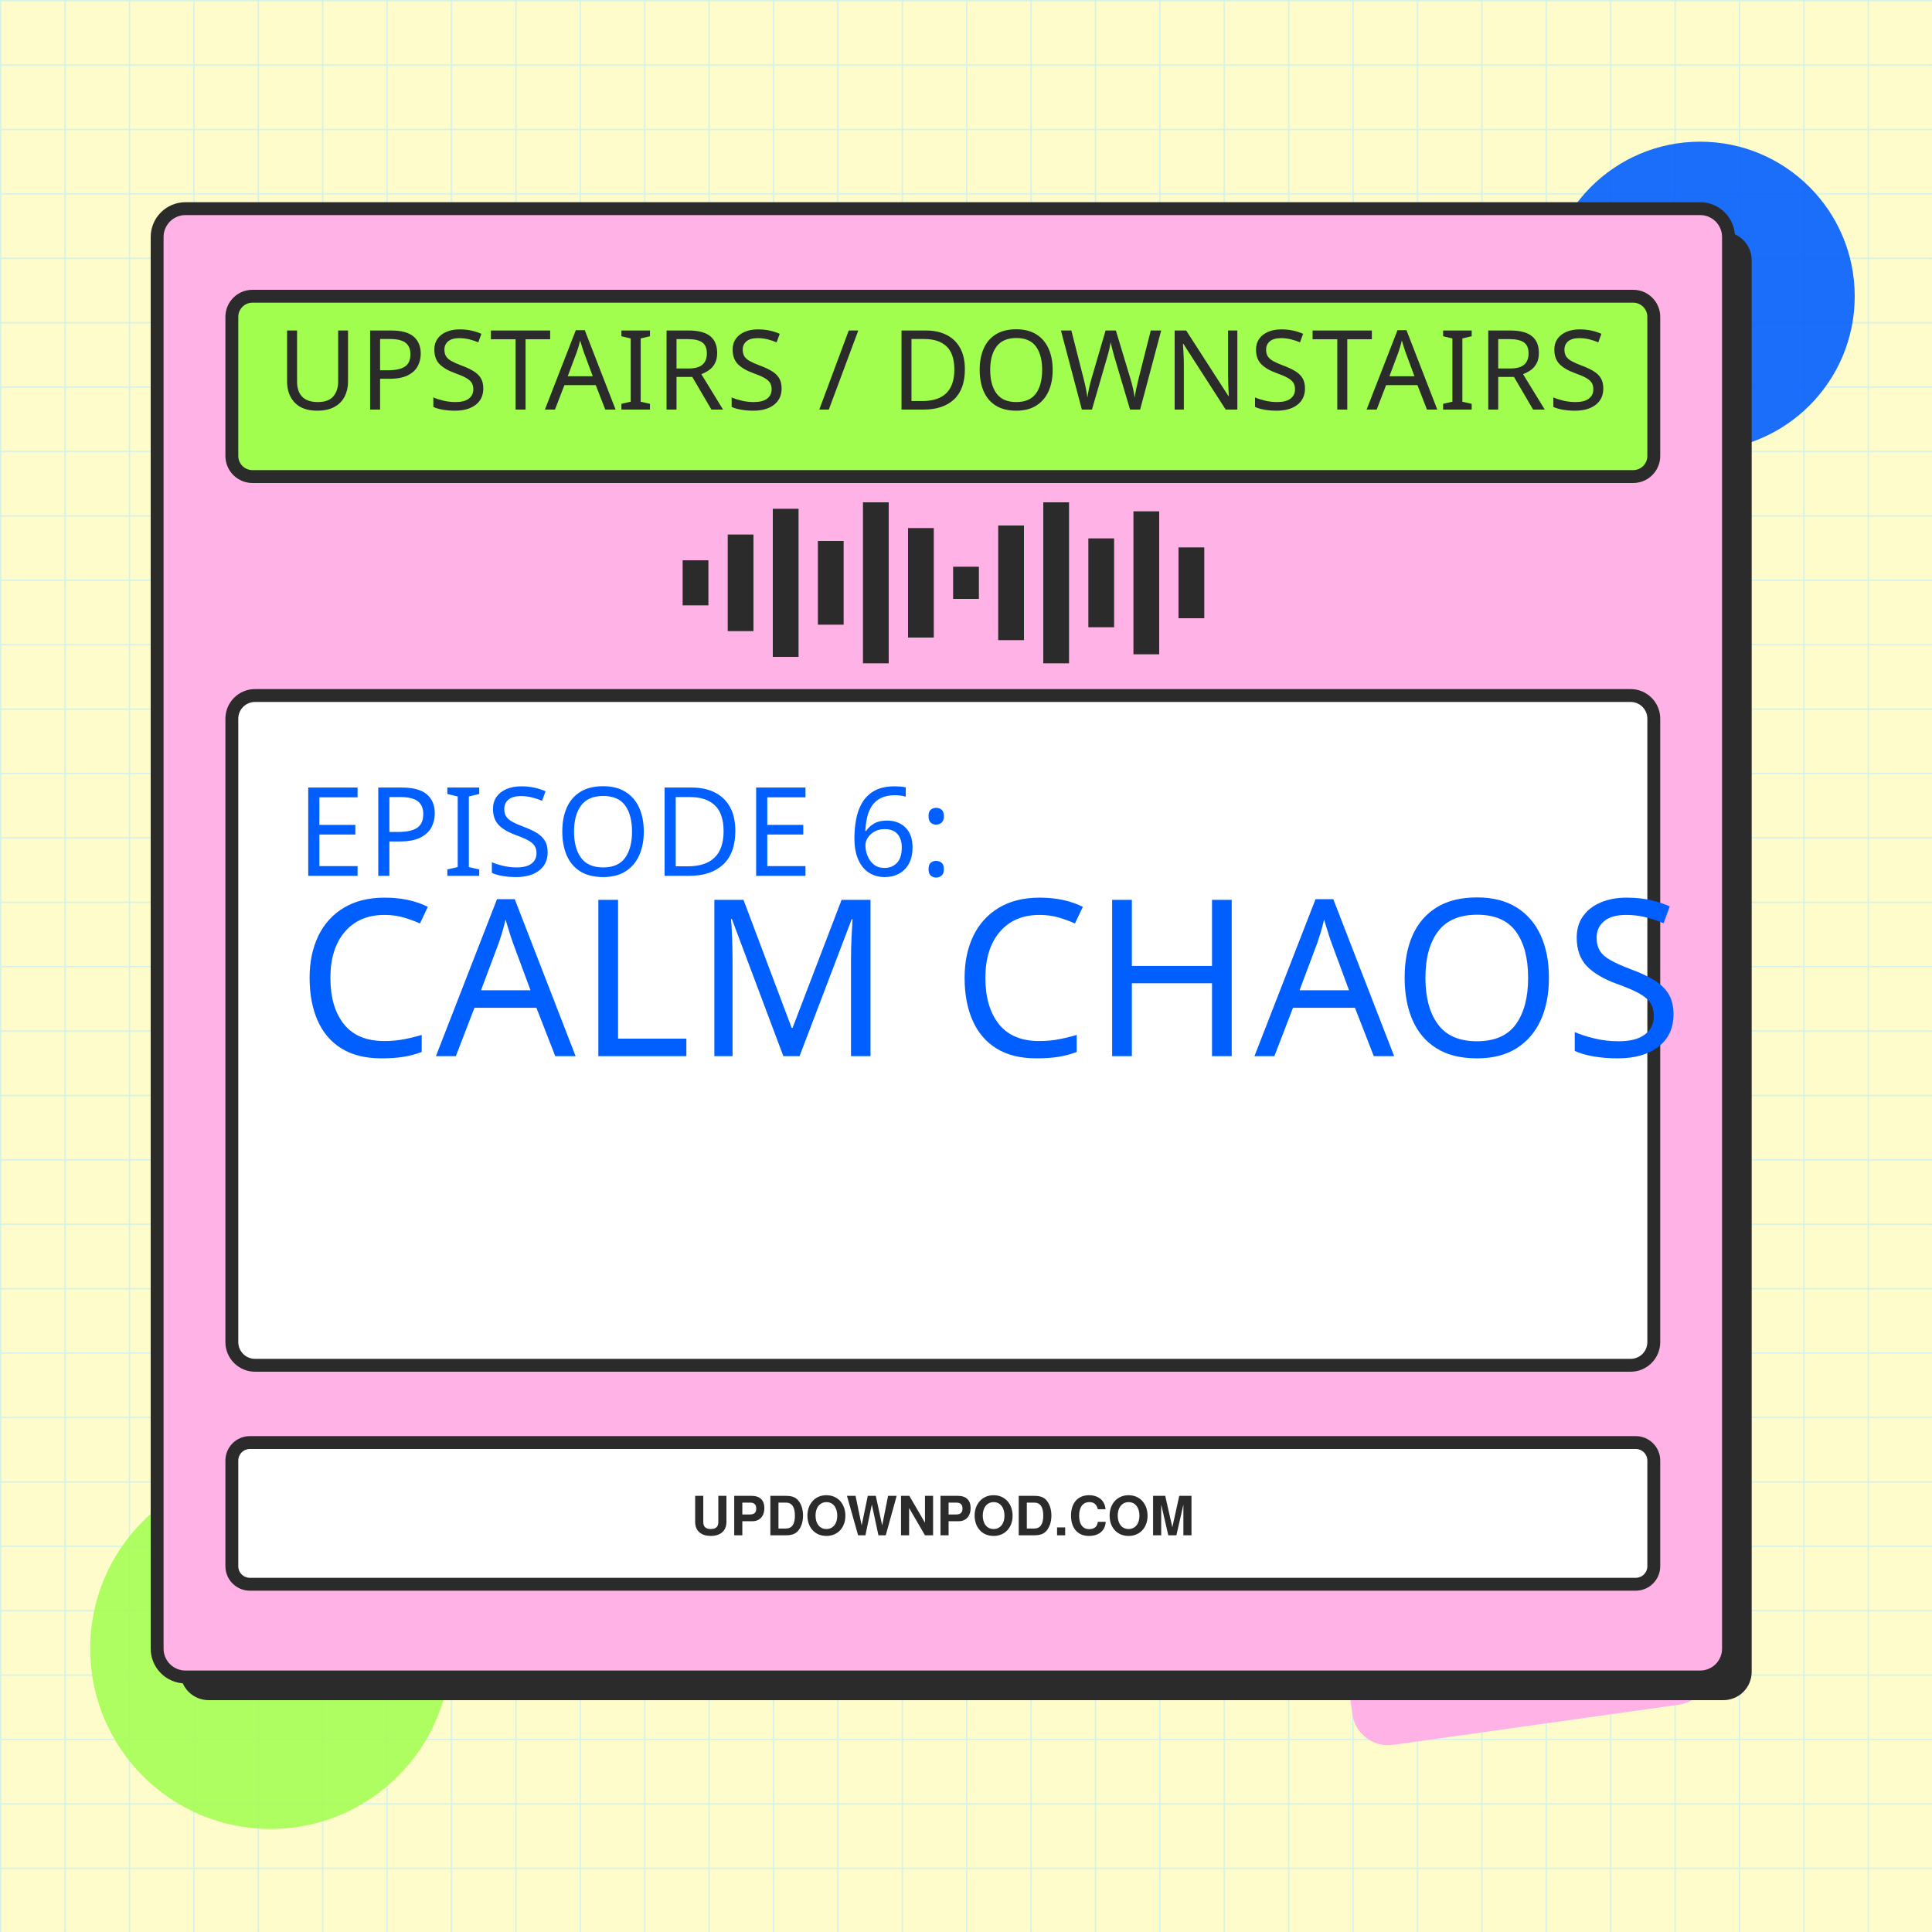
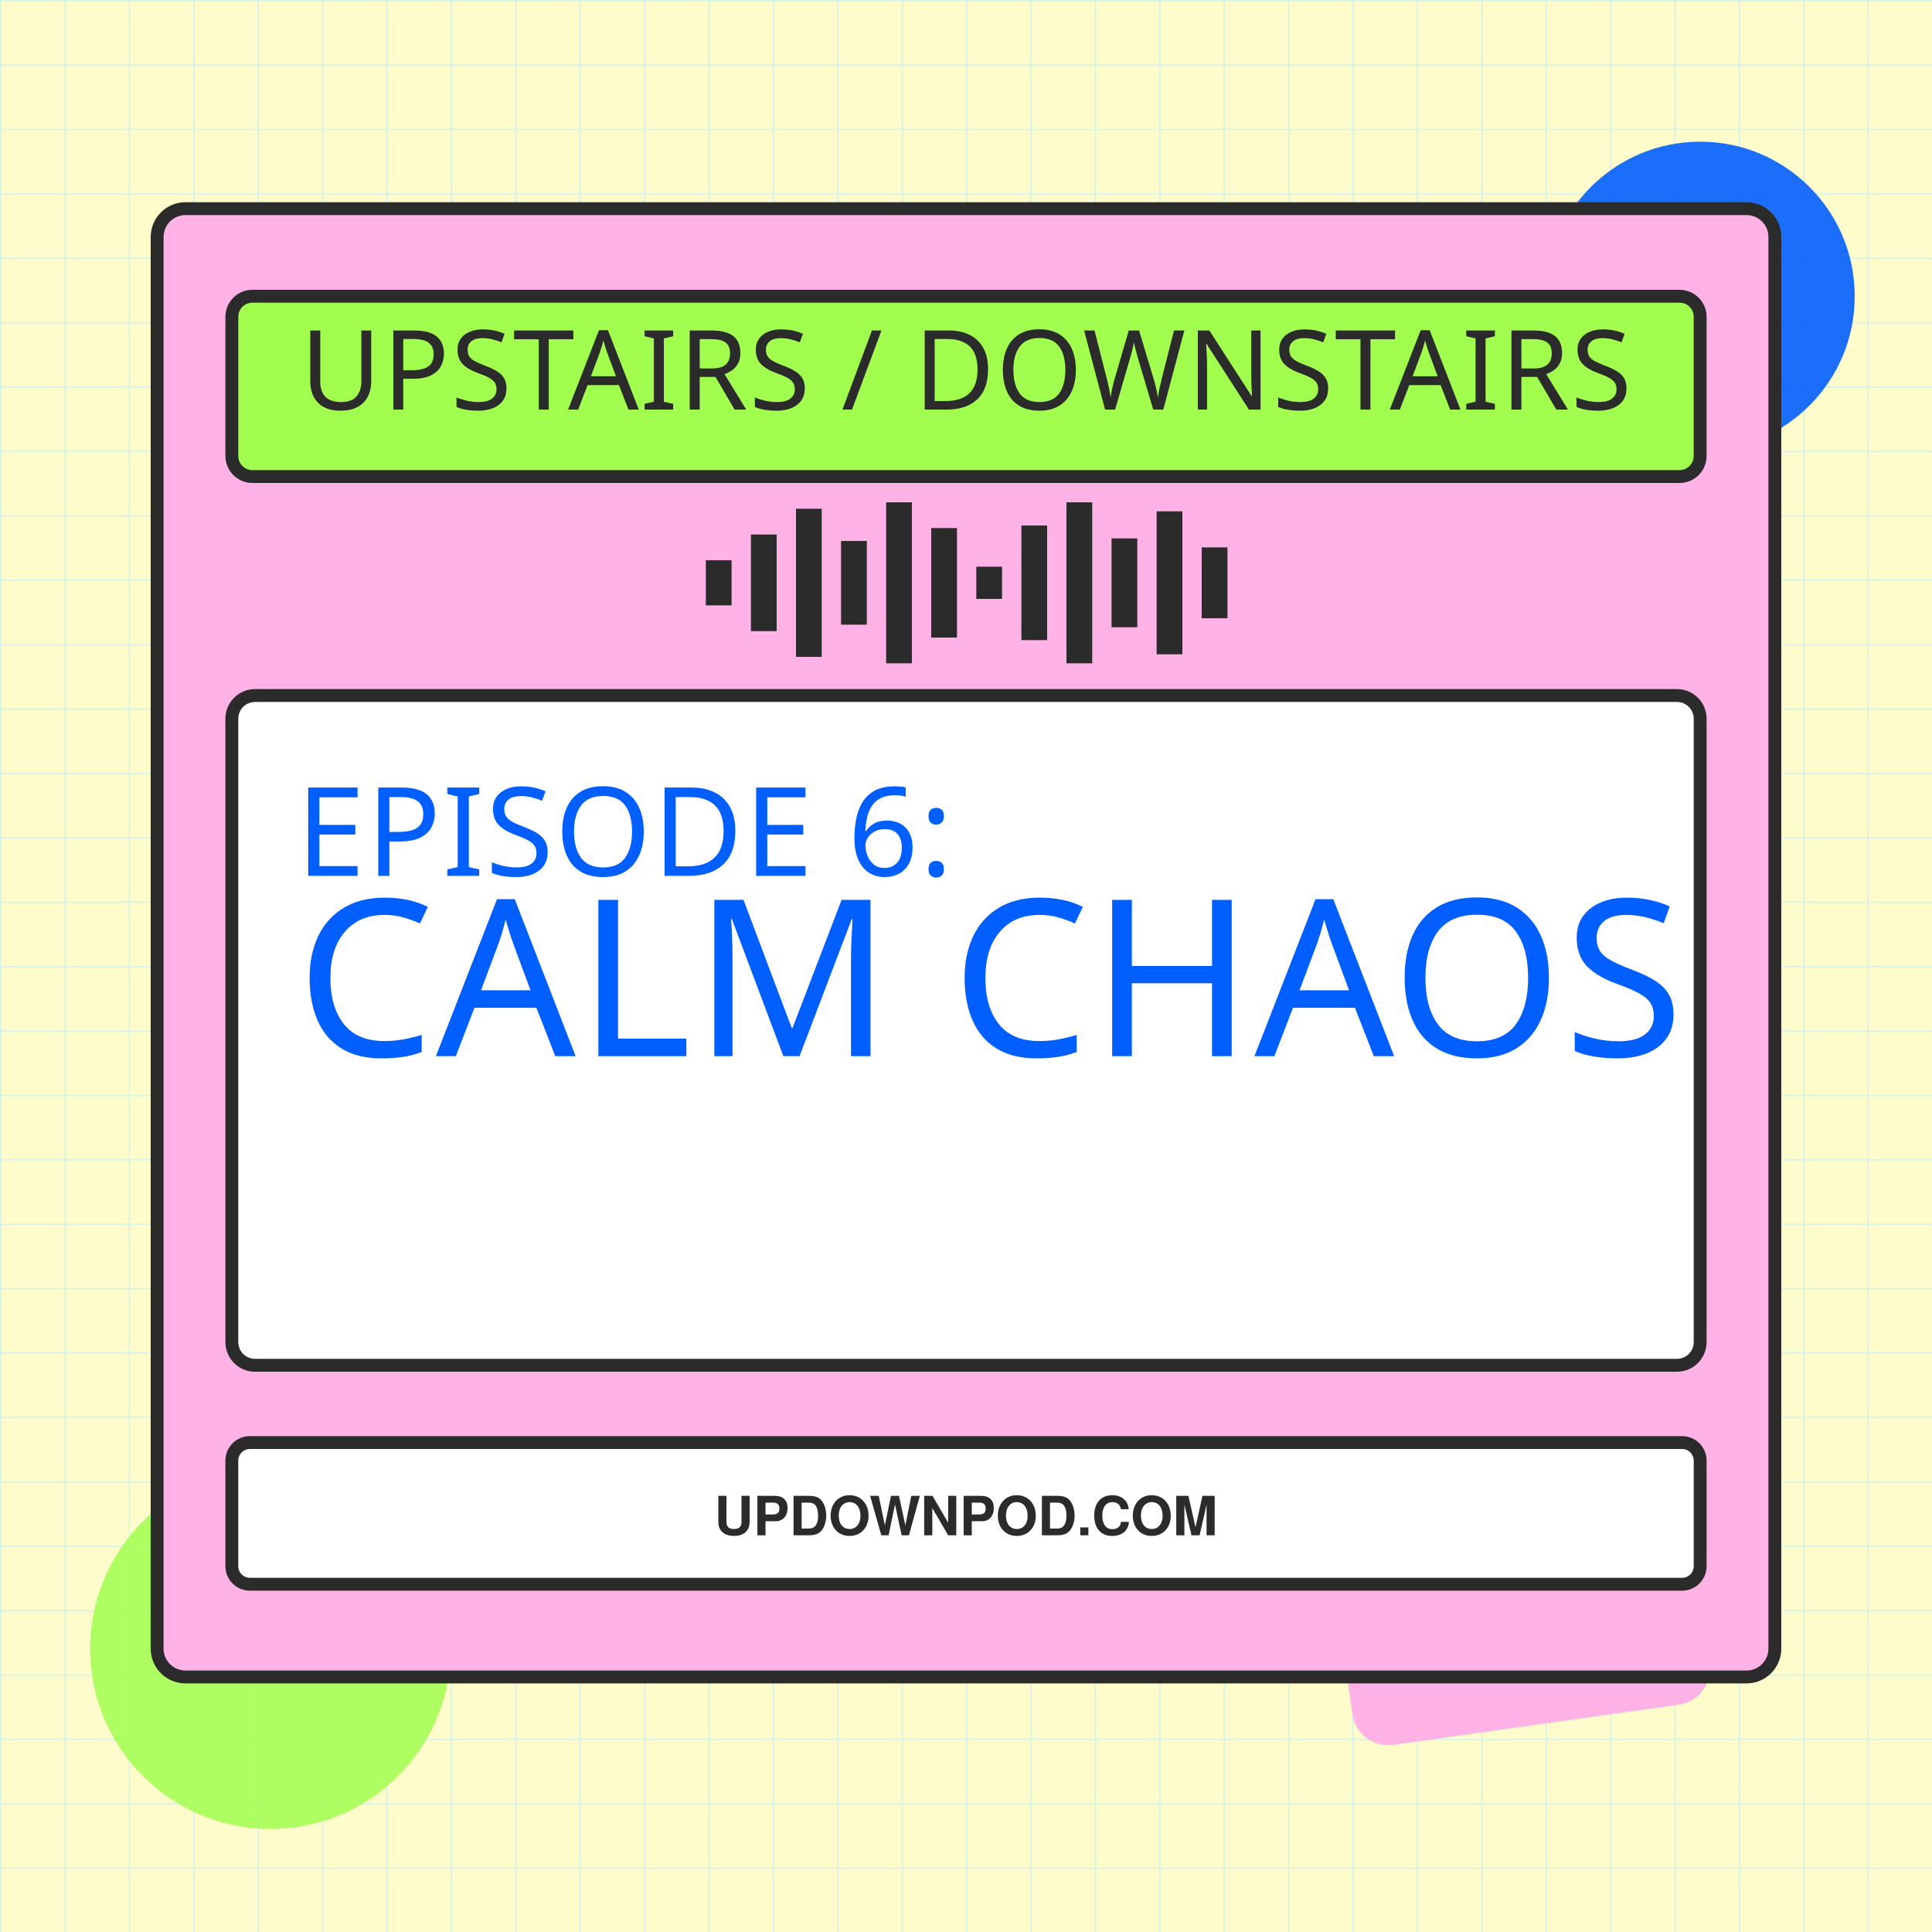
<svg xmlns="http://www.w3.org/2000/svg" width="1500" height="1500" viewBox="0 0 1500 1500" role="img" aria-label="Podcast episode cover art for Episode 6: Calm Chaos">
  <defs>
    <style>
      .graphite { fill: #2b2b2b; }
      .cream { fill: #fffccc; }
      .green { fill: #a1fe4f; }
      .blush { fill: #ffb2e6; }
      .blue { fill: #015eff; }
      .white { fill: #ffffff; }
      .stroke-graphite { stroke: #2b2b2b; stroke-width: 10; }
      .title {
        font-family: "Jersey 15", "Bungee", "Impact", "Arial Black", sans-serif;
        font-weight: 400;
        letter-spacing: 1px;
      }
      .sans {
        font-family: "Helvetica Neue", "Avenir Next", "Segoe UI", sans-serif;
      }
    </style>
    <pattern id="grid" width="50" height="50" patternUnits="userSpaceOnUse">
      <path d="M 50 0 L 0 0 0 50" fill="none" stroke="#b1e9ff" stroke-width="2" />
    </pattern>
  </defs>
  <rect x="0" y="0" width="1500" height="1500" class="cream" />
  <rect x="0" y="0" width="1500" height="1500" fill="url(#grid)" opacity="0.55" />
  <circle cx="1320" cy="230" r="120" class="blue" opacity="0.9" />
  <circle cx="210" cy="1280" r="140" class="green" opacity="0.85" />
  <rect x="1040" y="1160" width="280" height="180" rx="28" class="blush" transform="rotate(-8 1180 1250)" />
-   <rect x="140" y="180" width="1220" height="1140" rx="22" class="graphite" />
-   <rect x="122" y="162" width="1220" height="1140" rx="22" class="blush stroke-graphite" />
-   <rect x="180" y="230" width="1104" height="140" rx="16" class="green stroke-graphite" />
-   <text x="732" y="318" text-anchor="middle" class="title graphite" font-size="86">
+   <rect x="122" y="162" width="1256" height="1140" rx="22" class="blush stroke-graphite" />
+   <rect x="180" y="230" width="1140" height="140" rx="16" class="green stroke-graphite" />
+   <text x="750" y="318" text-anchor="middle" class="title graphite" font-size="86">
    UPSTAIRS / DOWNSTAIRS
  </text>
-   <g transform="translate(530 390)">
+   <g transform="translate(548 390)">
    <rect x="0" y="45" width="20" height="35" class="graphite" />
    <rect x="35" y="25" width="20" height="75" class="graphite" />
    <rect x="70" y="5" width="20" height="115" class="graphite" />
    <rect x="105" y="30" width="20" height="65" class="graphite" />
    <rect x="140" y="0" width="20" height="125" class="graphite" />
    <rect x="175" y="20" width="20" height="85" class="graphite" />
    <rect x="210" y="50" width="20" height="25" class="graphite" />
    <rect x="245" y="18" width="20" height="89" class="graphite" />
    <rect x="280" y="0" width="20" height="125" class="graphite" />
    <rect x="315" y="28" width="20" height="69" class="graphite" />
    <rect x="350" y="7" width="20" height="111" class="graphite" />
    <rect x="385" y="35" width="20" height="55" class="graphite" />
  </g>
-   <rect x="180" y="540" width="1104" height="520" rx="18" class="white stroke-graphite" />
+   <rect x="180" y="540" width="1140" height="520" rx="18" class="white stroke-graphite" />
  <text x="230" y="680" class="title blue" font-size="96">EPISODE 6:</text>
  <text x="230" y="820" class="title blue" font-size="170">CALM CHAOS</text>
-   <rect x="180" y="1120" width="1104" height="110" rx="14" class="white stroke-graphite" />
-   <text x="732" y="1192" text-anchor="middle" class="sans graphite" font-size="42" font-weight="800">
+   <rect x="180" y="1120" width="1140" height="110" rx="14" class="white stroke-graphite" />
+   <text x="750" y="1192" text-anchor="middle" class="sans graphite" font-size="42" font-weight="800">
    UPDOWNPOD.COM
  </text>
</svg>
